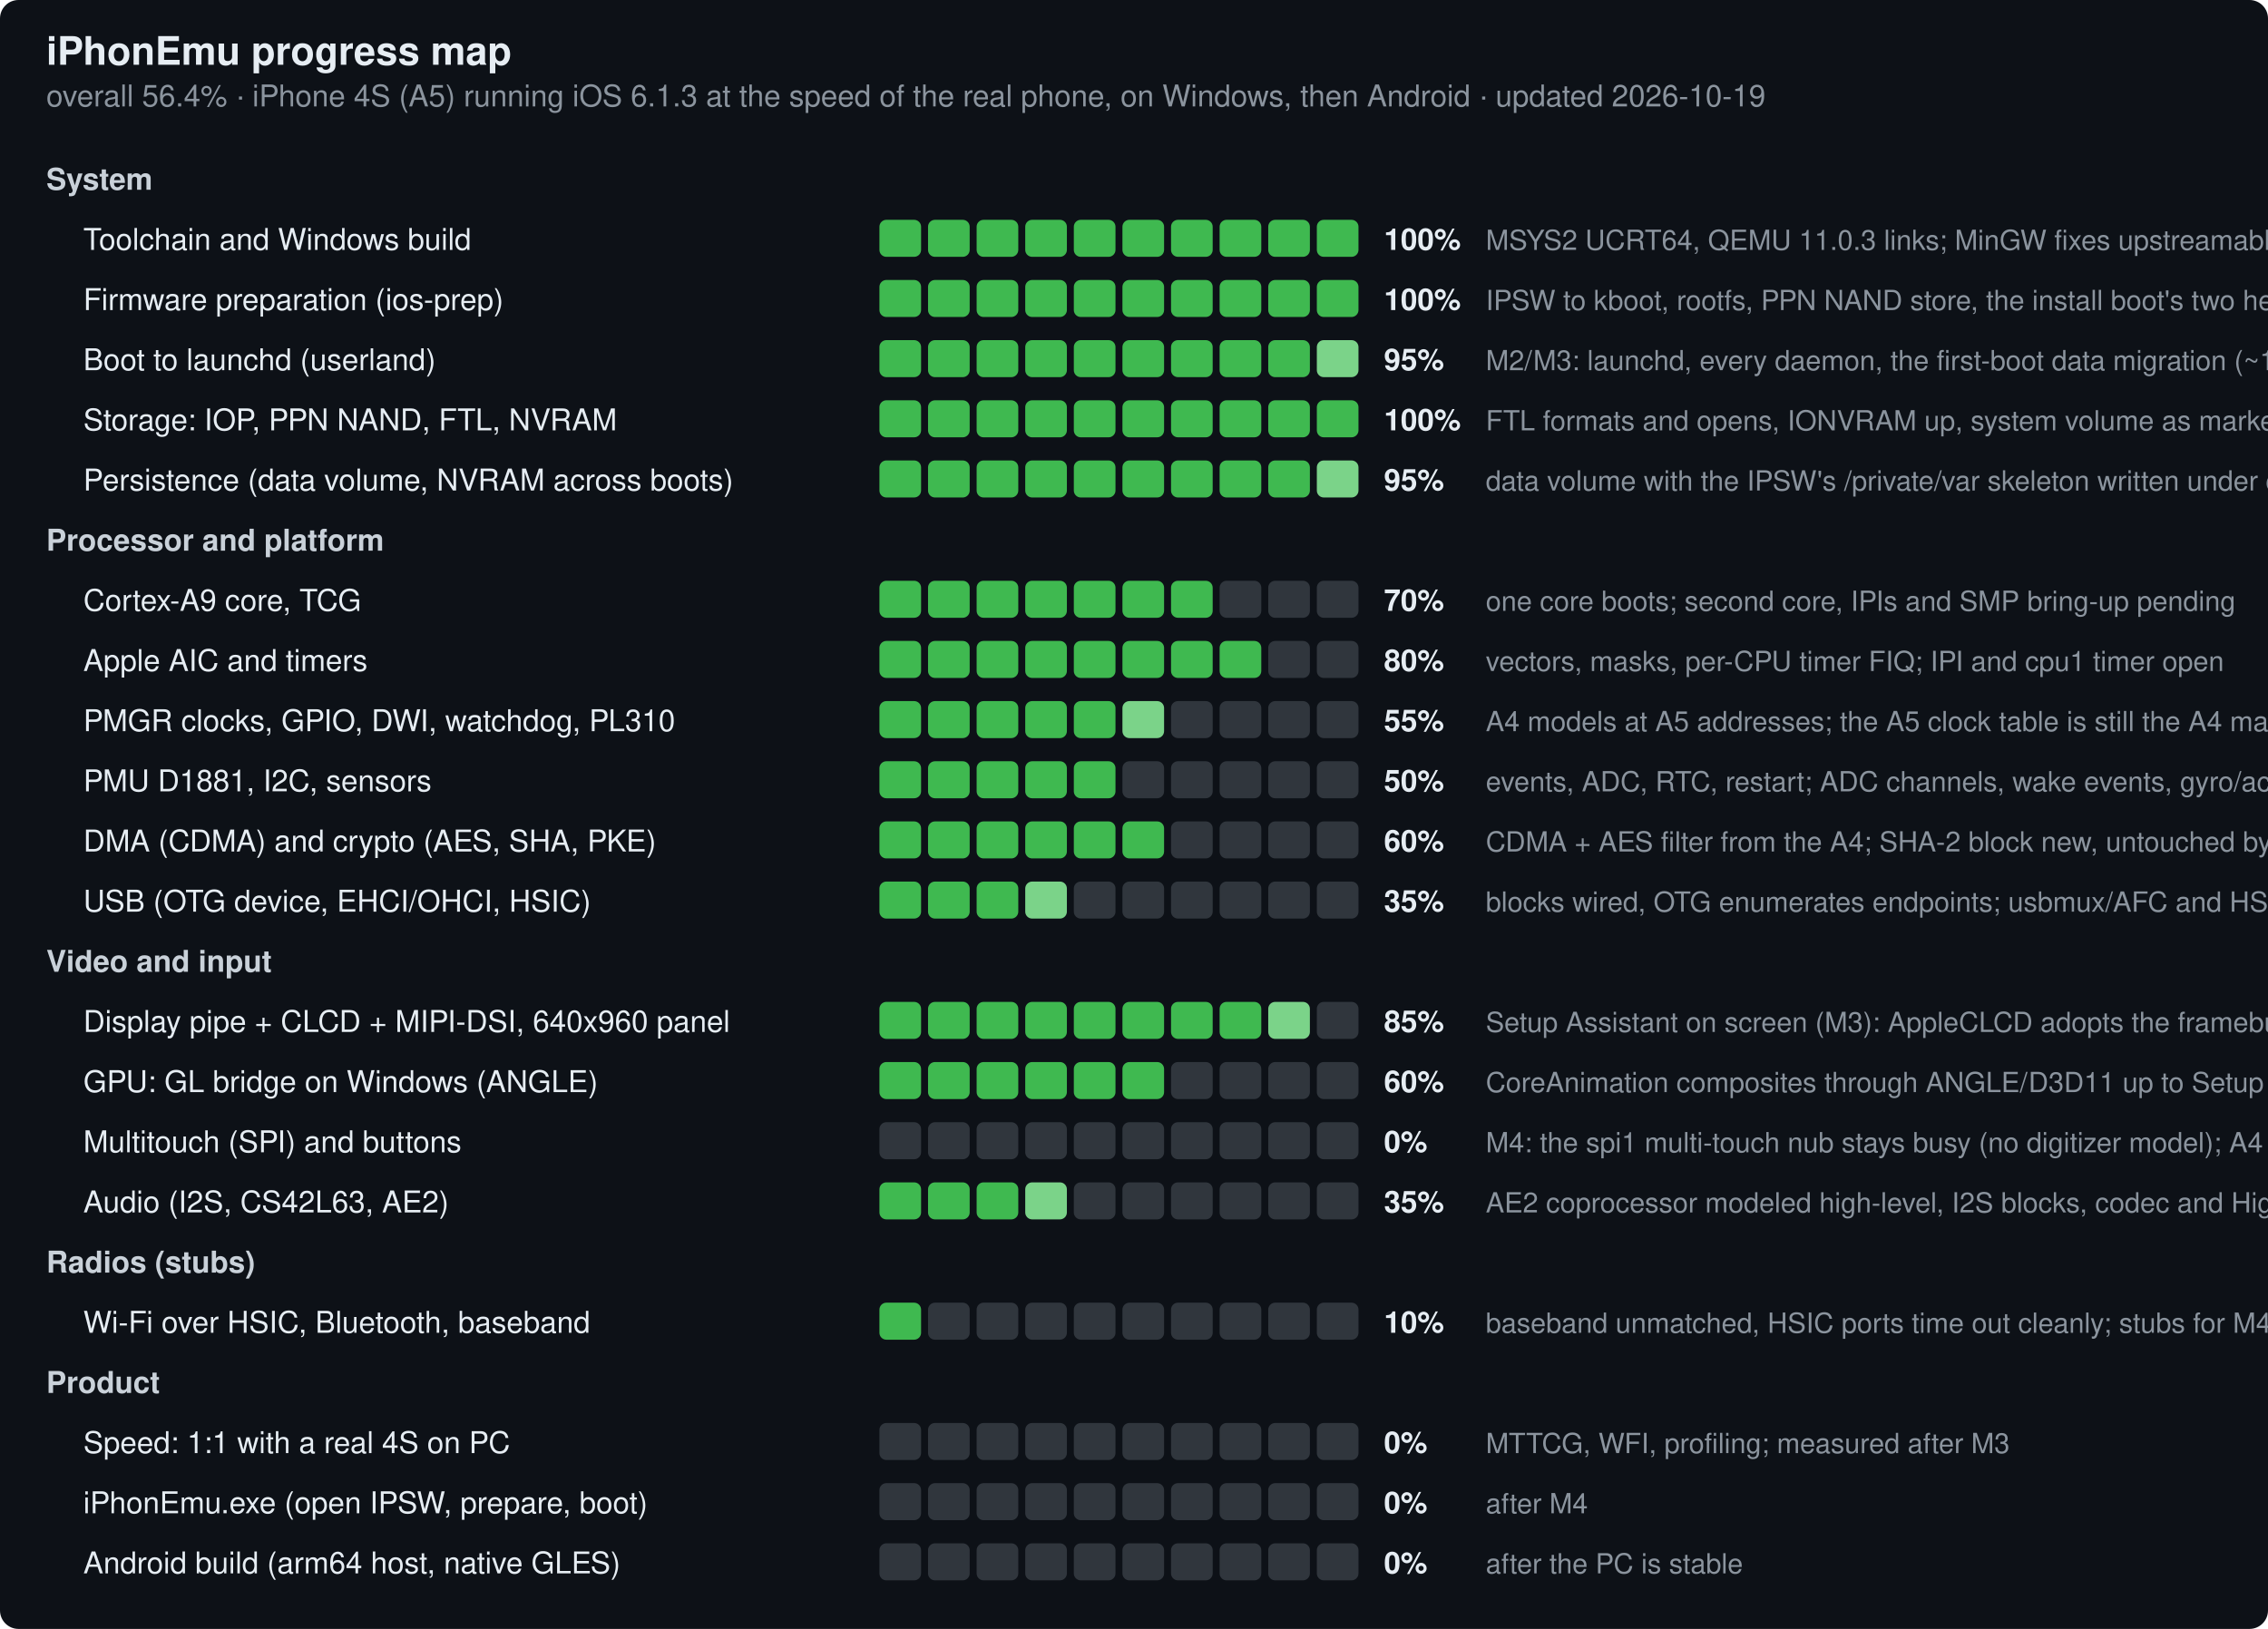
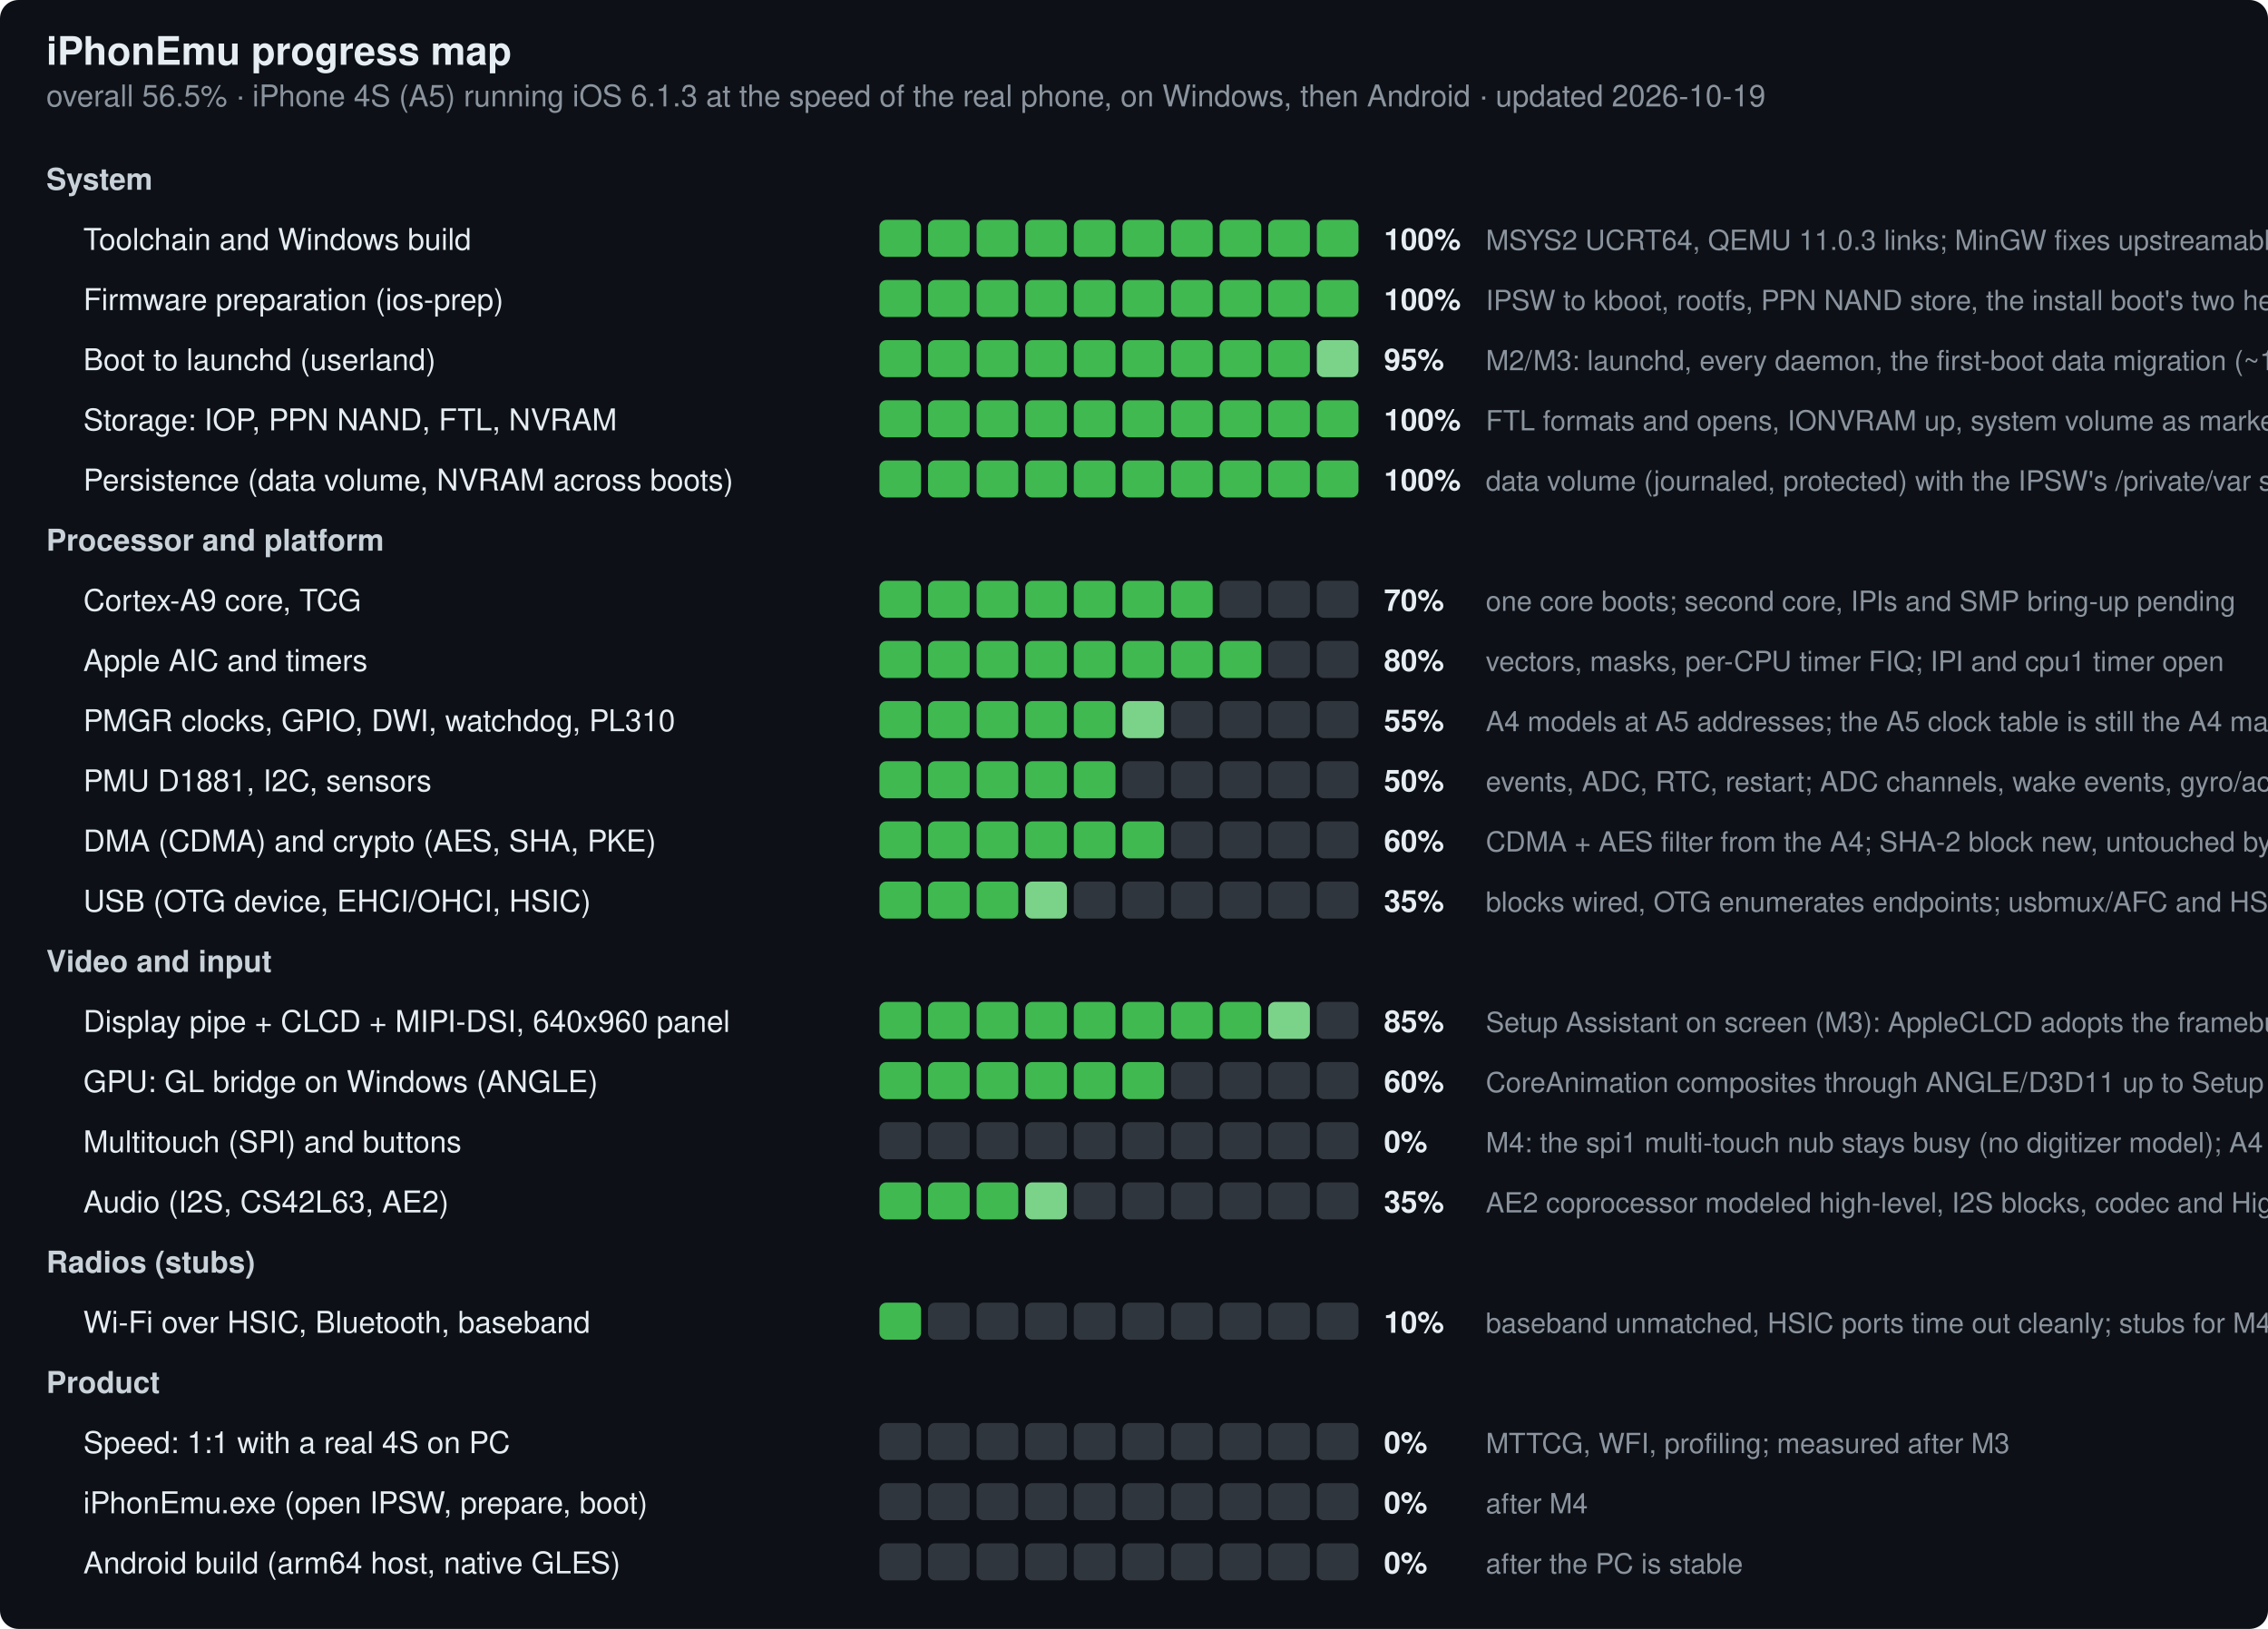
<svg xmlns="http://www.w3.org/2000/svg" width="980" height="704" viewBox="0 0 980 704" font-family="Segoe UI, Helvetica, Arial, sans-serif" font-size="13">
  <rect width="980" height="704" rx="8" fill="#0d1117" />
  <text x="20" y="28" fill="#e6edf3" font-size="17" font-weight="600">iPhonEmu progress map</text>
-   <text x="20" y="46" fill="#8b949e">overall 56.4% · iPhone 4S (A5) running iOS 6.1.3 at the speed of the real phone, on Windows, then Android · updated 2026-10-19</text>
+   <text x="20" y="46" fill="#8b949e">overall 56.5% · iPhone 4S (A5) running iOS 6.1.3 at the speed of the real phone, on Windows, then Android · updated 2026-10-19</text>
  <text x="20" y="82" fill="#c9d1d9" font-weight="600">System</text>
  <text x="36" y="108" fill="#e6edf3">Toolchain and Windows build</text>
  <rect x="380" y="95" width="18" height="16" rx="3" fill="#3fb950" />
  <rect x="401" y="95" width="18" height="16" rx="3" fill="#3fb950" />
  <rect x="422" y="95" width="18" height="16" rx="3" fill="#3fb950" />
  <rect x="443" y="95" width="18" height="16" rx="3" fill="#3fb950" />
  <rect x="464" y="95" width="18" height="16" rx="3" fill="#3fb950" />
  <rect x="485" y="95" width="18" height="16" rx="3" fill="#3fb950" />
  <rect x="506" y="95" width="18" height="16" rx="3" fill="#3fb950" />
  <rect x="527" y="95" width="18" height="16" rx="3" fill="#3fb950" />
  <rect x="548" y="95" width="18" height="16" rx="3" fill="#3fb950" />
  <rect x="569" y="95" width="18" height="16" rx="3" fill="#3fb950" />
  <text x="598" y="108" fill="#e6edf3" font-weight="600">100%</text>
  <text x="642" y="108" fill="#8b949e" font-size="12">MSYS2 UCRT64, QEMU 11.0.3 links; MinGW fixes upstreamable</text>
  <text x="36" y="134" fill="#e6edf3">Firmware preparation (ios-prep)</text>
  <rect x="380" y="121" width="18" height="16" rx="3" fill="#3fb950" />
  <rect x="401" y="121" width="18" height="16" rx="3" fill="#3fb950" />
  <rect x="422" y="121" width="18" height="16" rx="3" fill="#3fb950" />
  <rect x="443" y="121" width="18" height="16" rx="3" fill="#3fb950" />
  <rect x="464" y="121" width="18" height="16" rx="3" fill="#3fb950" />
  <rect x="485" y="121" width="18" height="16" rx="3" fill="#3fb950" />
  <rect x="506" y="121" width="18" height="16" rx="3" fill="#3fb950" />
  <rect x="527" y="121" width="18" height="16" rx="3" fill="#3fb950" />
  <rect x="548" y="121" width="18" height="16" rx="3" fill="#3fb950" />
  <rect x="569" y="121" width="18" height="16" rx="3" fill="#3fb950" />
  <text x="598" y="134" fill="#e6edf3" font-weight="600">100%</text>
  <text x="642" y="134" fill="#8b949e" font-size="12">IPSW to kboot, rootfs, PPN NAND store, the install boot's two helpers (static and dyld-linked) and ramdisk; the IPSW's AppleLogo decoded and on the panel from reset (K48SEG), as iBoot leaves it</text>
  <text x="36" y="160" fill="#e6edf3">Boot to launchd (userland)</text>
  <rect x="380" y="147" width="18" height="16" rx="3" fill="#3fb950" />
  <rect x="401" y="147" width="18" height="16" rx="3" fill="#3fb950" />
  <rect x="422" y="147" width="18" height="16" rx="3" fill="#3fb950" />
  <rect x="443" y="147" width="18" height="16" rx="3" fill="#3fb950" />
  <rect x="464" y="147" width="18" height="16" rx="3" fill="#3fb950" />
  <rect x="485" y="147" width="18" height="16" rx="3" fill="#3fb950" />
  <rect x="506" y="147" width="18" height="16" rx="3" fill="#3fb950" />
  <rect x="527" y="147" width="18" height="16" rx="3" fill="#3fb950" />
  <rect x="548" y="147" width="18" height="16" rx="3" fill="#3fb950" />
  <rect x="569" y="147" width="18" height="16" rx="3" fill="#7bd389" />
  <text x="598" y="160" fill="#e6edf3" font-weight="600">95%</text>
  <text x="642" y="160" fill="#8b949e" font-size="12">M2/M3: launchd, every daemon, the first-boot data migration (~14 min emulated) and SpringBoard with Setup</text>
  <text x="36" y="186" fill="#e6edf3">Storage: IOP, PPN NAND, FTL, NVRAM</text>
  <rect x="380" y="173" width="18" height="16" rx="3" fill="#3fb950" />
  <rect x="401" y="173" width="18" height="16" rx="3" fill="#3fb950" />
  <rect x="422" y="173" width="18" height="16" rx="3" fill="#3fb950" />
  <rect x="443" y="173" width="18" height="16" rx="3" fill="#3fb950" />
  <rect x="464" y="173" width="18" height="16" rx="3" fill="#3fb950" />
  <rect x="485" y="173" width="18" height="16" rx="3" fill="#3fb950" />
  <rect x="506" y="173" width="18" height="16" rx="3" fill="#3fb950" />
  <rect x="527" y="173" width="18" height="16" rx="3" fill="#3fb950" />
  <rect x="548" y="173" width="18" height="16" rx="3" fill="#3fb950" />
  <rect x="569" y="173" width="18" height="16" rx="3" fill="#3fb950" />
  <text x="598" y="186" fill="#e6edf3" font-weight="600">100%</text>
  <text x="642" y="186" fill="#8b949e" font-size="12">FTL formats and opens, IONVRAM up, system volume as marker pages (B3), effaceable storage (B4), the FMI's inline AES; the store's host cost cut (known-erased pages, page runs, marker-page map): create 97-&gt;69 s, first boot to Setup 175-&gt;115 s; 12 GC-heavy install sessions with 0 page errors</text>
  <text x="36" y="212" fill="#e6edf3">Persistence (data volume, NVRAM across boots)</text>
  <rect x="380" y="199" width="18" height="16" rx="3" fill="#3fb950" />
  <rect x="401" y="199" width="18" height="16" rx="3" fill="#3fb950" />
  <rect x="422" y="199" width="18" height="16" rx="3" fill="#3fb950" />
  <rect x="443" y="199" width="18" height="16" rx="3" fill="#3fb950" />
  <rect x="464" y="199" width="18" height="16" rx="3" fill="#3fb950" />
  <rect x="485" y="199" width="18" height="16" rx="3" fill="#3fb950" />
  <rect x="506" y="199" width="18" height="16" rx="3" fill="#3fb950" />
  <rect x="527" y="199" width="18" height="16" rx="3" fill="#3fb950" />
  <rect x="548" y="199" width="18" height="16" rx="3" fill="#3fb950" />
-   <rect x="569" y="199" width="18" height="16" rx="3" fill="#7bd389" />
-   <text x="598" y="212" fill="#e6edf3" font-weight="600">95%</text>
-   <text x="642" y="212" fill="#8b949e" font-size="12">data volume with the IPSW's /private/var skeleton written under content protection, NVRAM, FTL, effaceable lockers and the system keybag survive boots; the FMI's inline AES (v2 stores) keeps protected files (Setup done, wallpaper, icon caches) readable across boots; install boot refreshes the system markers</text>
+   <rect x="569" y="199" width="18" height="16" rx="3" fill="#3fb950" />
+   <text x="598" y="212" fill="#e6edf3" font-weight="600">100%</text>
+   <text x="642" y="212" fill="#8b949e" font-size="12">data volume (journaled, protected) with the IPSW's /private/var skeleton, NVRAM, FTL, effaceable lockers, keybag and the FMI's inline AES across boots; iOS's power-off (codec power-down, PMU standby: QEMU exits), iOS's own reboot and a killed QEMU all come back to the lock screen with fsck clean</text>
  <text x="20" y="238" fill="#c9d1d9" font-weight="600">Processor and platform</text>
  <text x="36" y="264" fill="#e6edf3">Cortex-A9 core, TCG</text>
  <rect x="380" y="251" width="18" height="16" rx="3" fill="#3fb950" />
  <rect x="401" y="251" width="18" height="16" rx="3" fill="#3fb950" />
  <rect x="422" y="251" width="18" height="16" rx="3" fill="#3fb950" />
  <rect x="443" y="251" width="18" height="16" rx="3" fill="#3fb950" />
  <rect x="464" y="251" width="18" height="16" rx="3" fill="#3fb950" />
  <rect x="485" y="251" width="18" height="16" rx="3" fill="#3fb950" />
  <rect x="506" y="251" width="18" height="16" rx="3" fill="#3fb950" />
  <rect x="527" y="251" width="18" height="16" rx="3" fill="#30363d" />
  <rect x="548" y="251" width="18" height="16" rx="3" fill="#30363d" />
  <rect x="569" y="251" width="18" height="16" rx="3" fill="#30363d" />
  <text x="598" y="264" fill="#e6edf3" font-weight="600">70%</text>
  <text x="642" y="264" fill="#8b949e" font-size="12">one core boots; second core, IPIs and SMP bring-up pending</text>
  <text x="36" y="290" fill="#e6edf3">Apple AIC and timers</text>
  <rect x="380" y="277" width="18" height="16" rx="3" fill="#3fb950" />
  <rect x="401" y="277" width="18" height="16" rx="3" fill="#3fb950" />
  <rect x="422" y="277" width="18" height="16" rx="3" fill="#3fb950" />
  <rect x="443" y="277" width="18" height="16" rx="3" fill="#3fb950" />
  <rect x="464" y="277" width="18" height="16" rx="3" fill="#3fb950" />
  <rect x="485" y="277" width="18" height="16" rx="3" fill="#3fb950" />
  <rect x="506" y="277" width="18" height="16" rx="3" fill="#3fb950" />
  <rect x="527" y="277" width="18" height="16" rx="3" fill="#3fb950" />
  <rect x="548" y="277" width="18" height="16" rx="3" fill="#30363d" />
  <rect x="569" y="277" width="18" height="16" rx="3" fill="#30363d" />
  <text x="598" y="290" fill="#e6edf3" font-weight="600">80%</text>
  <text x="642" y="290" fill="#8b949e" font-size="12">vectors, masks, per-CPU timer FIQ; IPI and cpu1 timer open</text>
  <text x="36" y="316" fill="#e6edf3">PMGR clocks, GPIO, DWI, watchdog, PL310</text>
  <rect x="380" y="303" width="18" height="16" rx="3" fill="#3fb950" />
  <rect x="401" y="303" width="18" height="16" rx="3" fill="#3fb950" />
  <rect x="422" y="303" width="18" height="16" rx="3" fill="#3fb950" />
  <rect x="443" y="303" width="18" height="16" rx="3" fill="#3fb950" />
  <rect x="464" y="303" width="18" height="16" rx="3" fill="#3fb950" />
  <rect x="485" y="303" width="18" height="16" rx="3" fill="#7bd389" />
  <rect x="506" y="303" width="18" height="16" rx="3" fill="#30363d" />
  <rect x="527" y="303" width="18" height="16" rx="3" fill="#30363d" />
  <rect x="548" y="303" width="18" height="16" rx="3" fill="#30363d" />
  <rect x="569" y="303" width="18" height="16" rx="3" fill="#30363d" />
  <text x="598" y="316" fill="#e6edf3" font-weight="600">55%</text>
  <text x="642" y="316" fill="#8b949e" font-size="12">A4 models at A5 addresses; the A5 clock table is still the A4 map</text>
  <text x="36" y="342" fill="#e6edf3">PMU D1881, I2C, sensors</text>
  <rect x="380" y="329" width="18" height="16" rx="3" fill="#3fb950" />
  <rect x="401" y="329" width="18" height="16" rx="3" fill="#3fb950" />
  <rect x="422" y="329" width="18" height="16" rx="3" fill="#3fb950" />
  <rect x="443" y="329" width="18" height="16" rx="3" fill="#3fb950" />
  <rect x="464" y="329" width="18" height="16" rx="3" fill="#3fb950" />
  <rect x="485" y="329" width="18" height="16" rx="3" fill="#30363d" />
  <rect x="506" y="329" width="18" height="16" rx="3" fill="#30363d" />
  <rect x="527" y="329" width="18" height="16" rx="3" fill="#30363d" />
  <rect x="548" y="329" width="18" height="16" rx="3" fill="#30363d" />
  <rect x="569" y="329" width="18" height="16" rx="3" fill="#30363d" />
  <text x="598" y="342" fill="#e6edf3" font-weight="600">50%</text>
  <text x="642" y="342" fill="#8b949e" font-size="12">events, ADC, RTC, restart; ADC channels, wake events, gyro/accel calibration open</text>
  <text x="36" y="368" fill="#e6edf3">DMA (CDMA) and crypto (AES, SHA, PKE)</text>
  <rect x="380" y="355" width="18" height="16" rx="3" fill="#3fb950" />
  <rect x="401" y="355" width="18" height="16" rx="3" fill="#3fb950" />
  <rect x="422" y="355" width="18" height="16" rx="3" fill="#3fb950" />
  <rect x="443" y="355" width="18" height="16" rx="3" fill="#3fb950" />
  <rect x="464" y="355" width="18" height="16" rx="3" fill="#3fb950" />
  <rect x="485" y="355" width="18" height="16" rx="3" fill="#3fb950" />
  <rect x="506" y="355" width="18" height="16" rx="3" fill="#30363d" />
  <rect x="527" y="355" width="18" height="16" rx="3" fill="#30363d" />
  <rect x="548" y="355" width="18" height="16" rx="3" fill="#30363d" />
  <rect x="569" y="355" width="18" height="16" rx="3" fill="#30363d" />
  <text x="598" y="368" fill="#e6edf3" font-weight="600">60%</text>
  <text x="642" y="368" fill="#8b949e" font-size="12">CDMA + AES filter from the A4; SHA-2 block new, untouched by the kernel so far</text>
  <text x="36" y="394" fill="#e6edf3">USB (OTG device, EHCI/OHCI, HSIC)</text>
  <rect x="380" y="381" width="18" height="16" rx="3" fill="#3fb950" />
  <rect x="401" y="381" width="18" height="16" rx="3" fill="#3fb950" />
  <rect x="422" y="381" width="18" height="16" rx="3" fill="#3fb950" />
  <rect x="443" y="381" width="18" height="16" rx="3" fill="#7bd389" />
  <rect x="464" y="381" width="18" height="16" rx="3" fill="#30363d" />
  <rect x="485" y="381" width="18" height="16" rx="3" fill="#30363d" />
  <rect x="506" y="381" width="18" height="16" rx="3" fill="#30363d" />
  <rect x="527" y="381" width="18" height="16" rx="3" fill="#30363d" />
  <rect x="548" y="381" width="18" height="16" rx="3" fill="#30363d" />
  <rect x="569" y="381" width="18" height="16" rx="3" fill="#30363d" />
  <text x="598" y="394" fill="#e6edf3" font-weight="600">35%</text>
  <text x="642" y="394" fill="#8b949e" font-size="12">blocks wired, OTG enumerates endpoints; usbmux/AFC and HSIC devices pending</text>
  <text x="20" y="420" fill="#c9d1d9" font-weight="600">Video and input</text>
  <text x="36" y="446" fill="#e6edf3">Display pipe + CLCD + MIPI-DSI, 640x960 panel</text>
  <rect x="380" y="433" width="18" height="16" rx="3" fill="#3fb950" />
  <rect x="401" y="433" width="18" height="16" rx="3" fill="#3fb950" />
  <rect x="422" y="433" width="18" height="16" rx="3" fill="#3fb950" />
  <rect x="443" y="433" width="18" height="16" rx="3" fill="#3fb950" />
  <rect x="464" y="433" width="18" height="16" rx="3" fill="#3fb950" />
  <rect x="485" y="433" width="18" height="16" rx="3" fill="#3fb950" />
  <rect x="506" y="433" width="18" height="16" rx="3" fill="#3fb950" />
  <rect x="527" y="433" width="18" height="16" rx="3" fill="#3fb950" />
  <rect x="548" y="433" width="18" height="16" rx="3" fill="#7bd389" />
  <rect x="569" y="433" width="18" height="16" rx="3" fill="#30363d" />
  <text x="598" y="446" fill="#e6edf3" font-weight="600">85%</text>
  <text x="642" y="446" fill="#8b949e" font-size="12">Setup Assistant on screen (M3): AppleCLCD adopts the framebuffer, CoreAnimation (software, or the GL bridge) swaps through the A5 layer MMU; RGBOUT/TV-out open</text>
  <text x="36" y="472" fill="#e6edf3">GPU: GL bridge on Windows (ANGLE)</text>
  <rect x="380" y="459" width="18" height="16" rx="3" fill="#3fb950" />
  <rect x="401" y="459" width="18" height="16" rx="3" fill="#3fb950" />
  <rect x="422" y="459" width="18" height="16" rx="3" fill="#3fb950" />
  <rect x="443" y="459" width="18" height="16" rx="3" fill="#3fb950" />
  <rect x="464" y="459" width="18" height="16" rx="3" fill="#3fb950" />
  <rect x="485" y="459" width="18" height="16" rx="3" fill="#3fb950" />
  <rect x="506" y="459" width="18" height="16" rx="3" fill="#30363d" />
  <rect x="527" y="459" width="18" height="16" rx="3" fill="#30363d" />
  <rect x="548" y="459" width="18" height="16" rx="3" fill="#30363d" />
  <rect x="569" y="459" width="18" height="16" rx="3" fill="#30363d" />
  <text x="598" y="472" fill="#e6edf3" font-weight="600">60%</text>
  <text x="642" y="472" fill="#8b949e" font-size="12">CoreAnimation composites through ANGLE/D3D11 up to Setup (front end built without macOS); home screen and apps on it, and a speed-up over software, still open</text>
  <text x="36" y="498" fill="#e6edf3">Multitouch (SPI) and buttons</text>
  <rect x="380" y="485" width="18" height="16" rx="3" fill="#30363d" />
  <rect x="401" y="485" width="18" height="16" rx="3" fill="#30363d" />
  <rect x="422" y="485" width="18" height="16" rx="3" fill="#30363d" />
  <rect x="443" y="485" width="18" height="16" rx="3" fill="#30363d" />
  <rect x="464" y="485" width="18" height="16" rx="3" fill="#30363d" />
  <rect x="485" y="485" width="18" height="16" rx="3" fill="#30363d" />
  <rect x="506" y="485" width="18" height="16" rx="3" fill="#30363d" />
  <rect x="527" y="485" width="18" height="16" rx="3" fill="#30363d" />
  <rect x="548" y="485" width="18" height="16" rx="3" fill="#30363d" />
  <rect x="569" y="485" width="18" height="16" rx="3" fill="#30363d" />
  <text x="598" y="498" fill="#e6edf3" font-weight="600">0%</text>
  <text x="642" y="498" fill="#8b949e" font-size="12">M4: the spi1 multi-touch nub stays busy (no digitizer model); A4 Z2 models to adapt</text>
  <text x="36" y="524" fill="#e6edf3">Audio (I2S, CS42L63, AE2)</text>
  <rect x="380" y="511" width="18" height="16" rx="3" fill="#3fb950" />
  <rect x="401" y="511" width="18" height="16" rx="3" fill="#3fb950" />
  <rect x="422" y="511" width="18" height="16" rx="3" fill="#3fb950" />
  <rect x="443" y="511" width="18" height="16" rx="3" fill="#7bd389" />
  <rect x="464" y="511" width="18" height="16" rx="3" fill="#30363d" />
  <rect x="485" y="511" width="18" height="16" rx="3" fill="#30363d" />
  <rect x="506" y="511" width="18" height="16" rx="3" fill="#30363d" />
  <rect x="527" y="511" width="18" height="16" rx="3" fill="#30363d" />
  <rect x="548" y="511" width="18" height="16" rx="3" fill="#30363d" />
  <rect x="569" y="511" width="18" height="16" rx="3" fill="#30363d" />
  <text x="598" y="524" fill="#e6edf3" font-weight="600">35%</text>
  <text x="642" y="524" fill="#8b949e" font-size="12">AE2 coprocessor modeled high-level, I2S blocks, codec and Highland Park start, mediaserverd up; no PCM to the host yet, AE2 audio endpoints unread</text>
  <text x="20" y="550" fill="#c9d1d9" font-weight="600">Radios (stubs)</text>
  <text x="36" y="576" fill="#e6edf3">Wi-Fi over HSIC, Bluetooth, baseband</text>
  <rect x="380" y="563" width="18" height="16" rx="3" fill="#3fb950" />
  <rect x="401" y="563" width="18" height="16" rx="3" fill="#30363d" />
  <rect x="422" y="563" width="18" height="16" rx="3" fill="#30363d" />
  <rect x="443" y="563" width="18" height="16" rx="3" fill="#30363d" />
  <rect x="464" y="563" width="18" height="16" rx="3" fill="#30363d" />
  <rect x="485" y="563" width="18" height="16" rx="3" fill="#30363d" />
  <rect x="506" y="563" width="18" height="16" rx="3" fill="#30363d" />
  <rect x="527" y="563" width="18" height="16" rx="3" fill="#30363d" />
  <rect x="548" y="563" width="18" height="16" rx="3" fill="#30363d" />
  <rect x="569" y="563" width="18" height="16" rx="3" fill="#30363d" />
  <text x="598" y="576" fill="#e6edf3" font-weight="600">10%</text>
  <text x="642" y="576" fill="#8b949e" font-size="12">baseband unmatched, HSIC ports time out cleanly; stubs for M4</text>
  <text x="20" y="602" fill="#c9d1d9" font-weight="600">Product</text>
  <text x="36" y="628" fill="#e6edf3">Speed: 1:1 with a real 4S on PC</text>
  <rect x="380" y="615" width="18" height="16" rx="3" fill="#30363d" />
  <rect x="401" y="615" width="18" height="16" rx="3" fill="#30363d" />
  <rect x="422" y="615" width="18" height="16" rx="3" fill="#30363d" />
  <rect x="443" y="615" width="18" height="16" rx="3" fill="#30363d" />
  <rect x="464" y="615" width="18" height="16" rx="3" fill="#30363d" />
  <rect x="485" y="615" width="18" height="16" rx="3" fill="#30363d" />
  <rect x="506" y="615" width="18" height="16" rx="3" fill="#30363d" />
  <rect x="527" y="615" width="18" height="16" rx="3" fill="#30363d" />
  <rect x="548" y="615" width="18" height="16" rx="3" fill="#30363d" />
  <rect x="569" y="615" width="18" height="16" rx="3" fill="#30363d" />
  <text x="598" y="628" fill="#e6edf3" font-weight="600">0%</text>
  <text x="642" y="628" fill="#8b949e" font-size="12">MTTCG, WFI, profiling; measured after M3</text>
  <text x="36" y="654" fill="#e6edf3">iPhonEmu.exe (open IPSW, prepare, boot)</text>
  <rect x="380" y="641" width="18" height="16" rx="3" fill="#30363d" />
  <rect x="401" y="641" width="18" height="16" rx="3" fill="#30363d" />
  <rect x="422" y="641" width="18" height="16" rx="3" fill="#30363d" />
  <rect x="443" y="641" width="18" height="16" rx="3" fill="#30363d" />
  <rect x="464" y="641" width="18" height="16" rx="3" fill="#30363d" />
  <rect x="485" y="641" width="18" height="16" rx="3" fill="#30363d" />
  <rect x="506" y="641" width="18" height="16" rx="3" fill="#30363d" />
  <rect x="527" y="641" width="18" height="16" rx="3" fill="#30363d" />
  <rect x="548" y="641" width="18" height="16" rx="3" fill="#30363d" />
  <rect x="569" y="641" width="18" height="16" rx="3" fill="#30363d" />
  <text x="598" y="654" fill="#e6edf3" font-weight="600">0%</text>
  <text x="642" y="654" fill="#8b949e" font-size="12">after M4</text>
  <text x="36" y="680" fill="#e6edf3">Android build (arm64 host, native GLES)</text>
  <rect x="380" y="667" width="18" height="16" rx="3" fill="#30363d" />
  <rect x="401" y="667" width="18" height="16" rx="3" fill="#30363d" />
  <rect x="422" y="667" width="18" height="16" rx="3" fill="#30363d" />
  <rect x="443" y="667" width="18" height="16" rx="3" fill="#30363d" />
  <rect x="464" y="667" width="18" height="16" rx="3" fill="#30363d" />
  <rect x="485" y="667" width="18" height="16" rx="3" fill="#30363d" />
  <rect x="506" y="667" width="18" height="16" rx="3" fill="#30363d" />
  <rect x="527" y="667" width="18" height="16" rx="3" fill="#30363d" />
  <rect x="548" y="667" width="18" height="16" rx="3" fill="#30363d" />
  <rect x="569" y="667" width="18" height="16" rx="3" fill="#30363d" />
  <text x="598" y="680" fill="#e6edf3" font-weight="600">0%</text>
  <text x="642" y="680" fill="#8b949e" font-size="12">after the PC is stable</text>
</svg>
